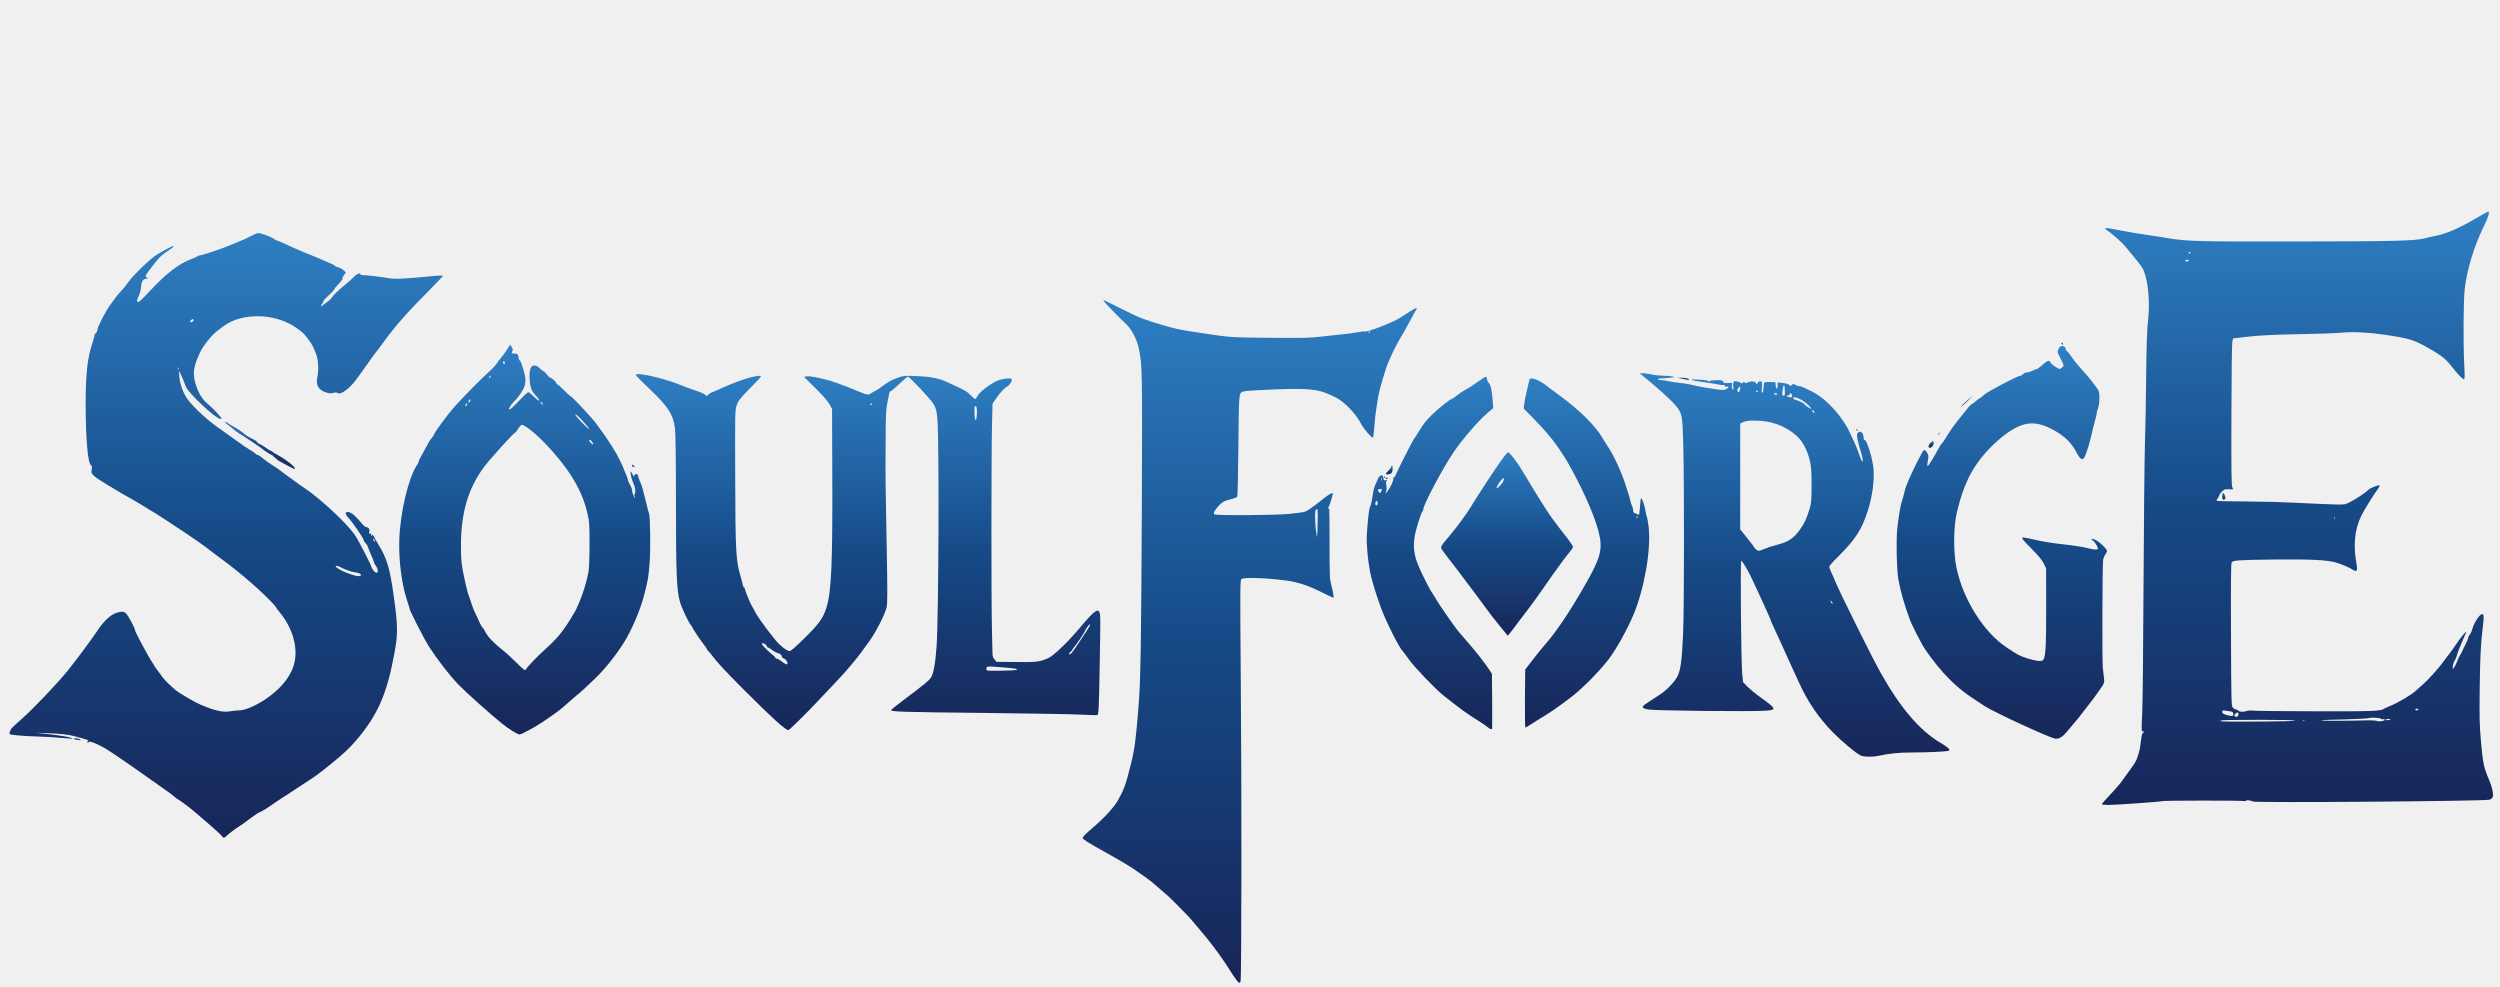
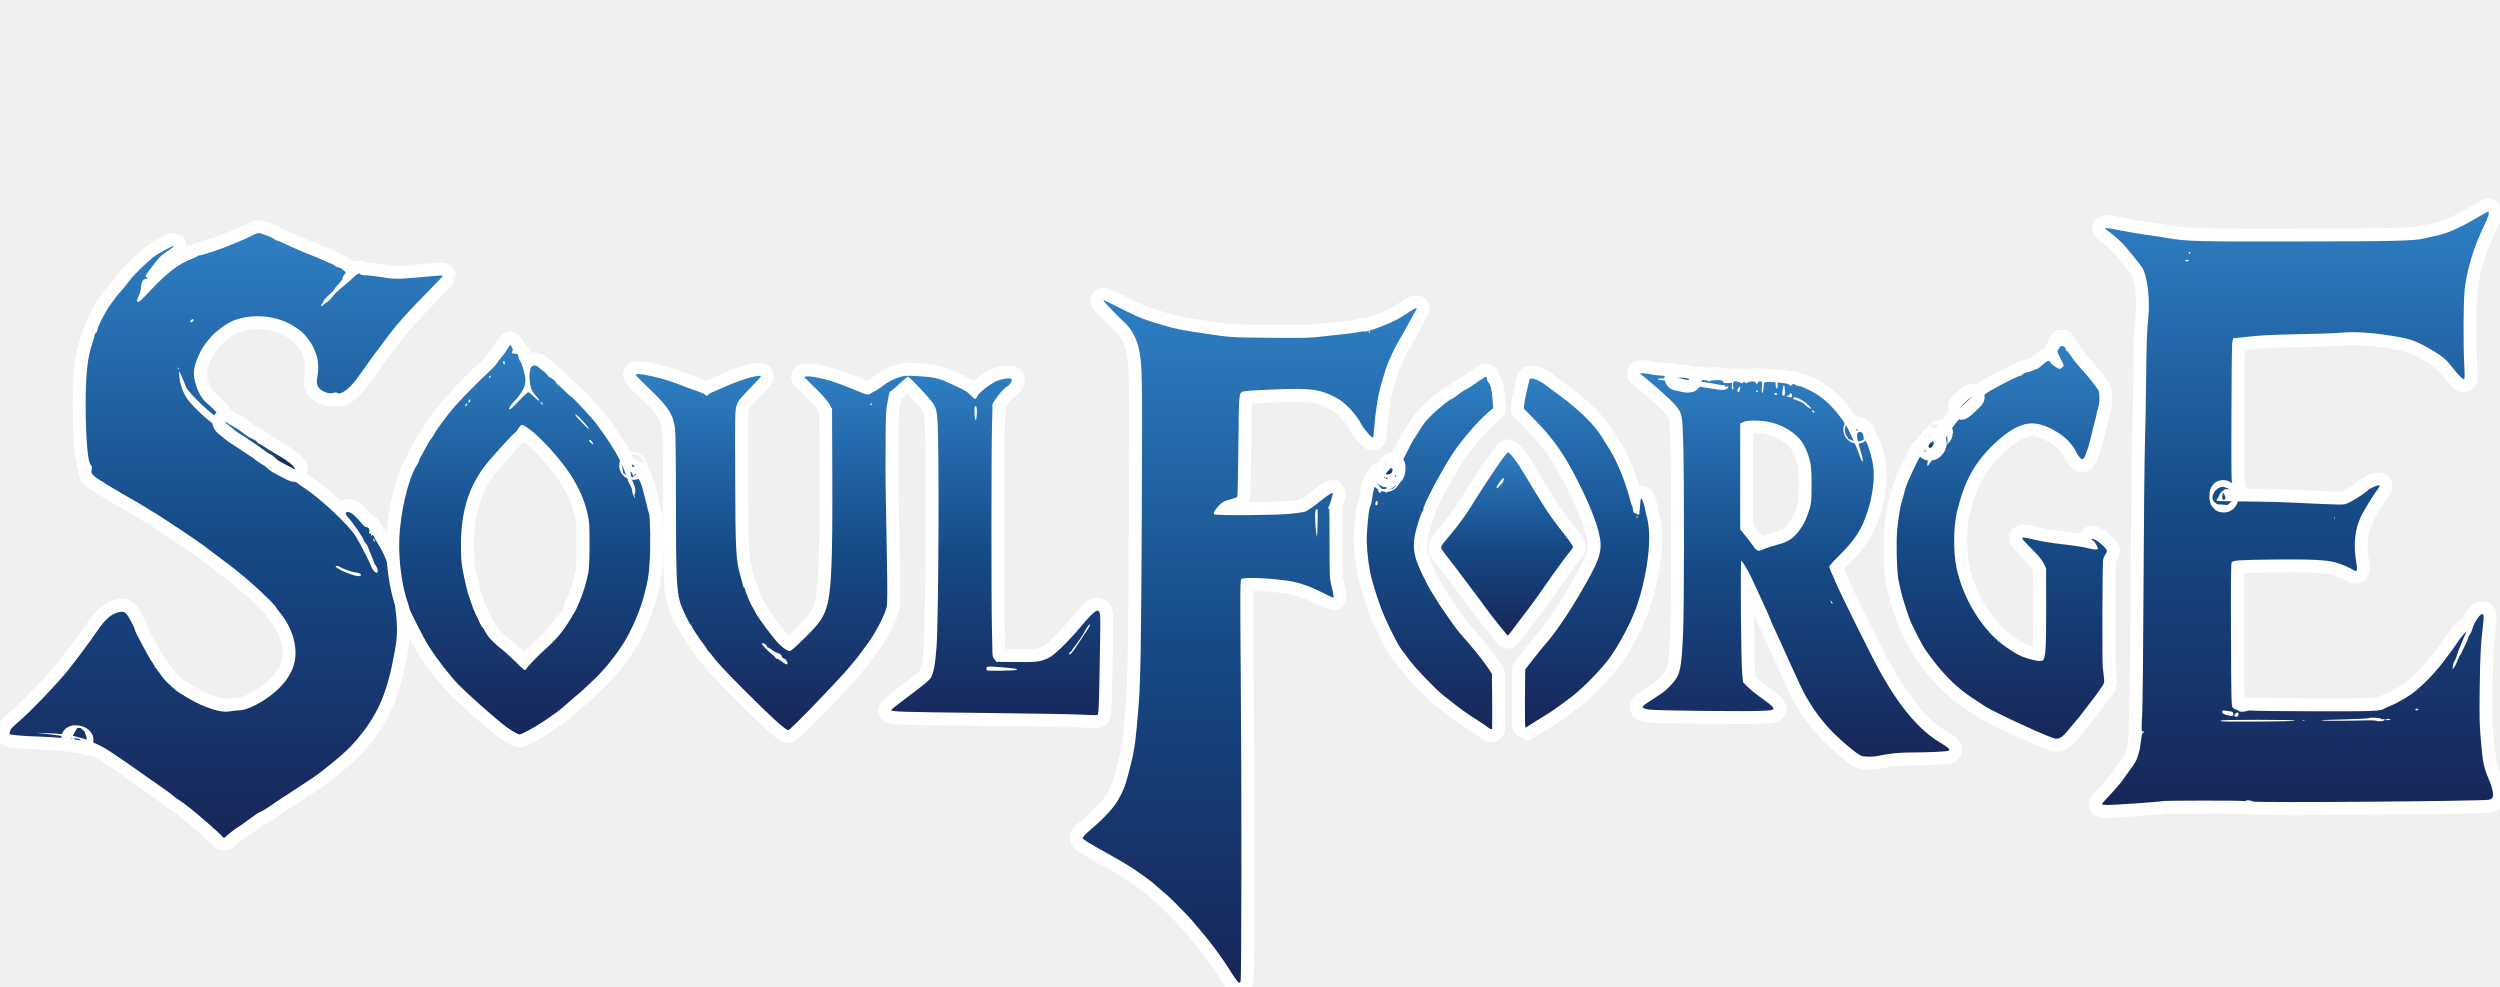
<svg xmlns="http://www.w3.org/2000/svg" version="1.0" width="2907pt" height="1147pt" viewBox="0 0 2907 1147" preserveAspectRatio="xMidYMid meet">
  <defs>
    <linearGradient id="soulforgeGrad" x1="0%" y1="0%" x2="0%" y2="100%">
      <stop offset="0%" style="stop-color:#172659;stop-opacity:1" />
      <stop offset="50%" style="stop-color:#164a87;stop-opacity:1" />
      <stop offset="100%" style="stop-color:#2e7fc3;stop-opacity:1" />
    </linearGradient>
  </defs>
-   <g transform="translate(0,1147) scale(0.1,-0.1)" fill="url(#soulforgeGrad)" stroke="none">
+   <g transform="translate(0,1147) scale(0.1,-0.1)" fill="url(#soulforgeGrad)" stroke="white" stroke-width="300" paint-order="stroke" stroke-linejoin="round">
    <path d="M28795 8934 c-203 -120 -360 -187 -490 -210 -22 -4 -74 -15 -115 -26 -111 -29 -352 -35 -1545 -36 -1066 -2 -1219 2 -1425 37 -63 11 -185 30 -270 42 -85 12 -221 35 -303 51 -173 35 -197 34 -141 -3 63 -43 165 -135 214 -193 117 -140 168 -204 191 -241 58 -93 91 -359 70 -571 -17 -165 -22 -310 -26 -749 -2 -220 -8 -551 -14 -735 -5 -184 -13 -924 -16 -1645 -3 -720 -10 -1392 -16 -1493 -10 -177 -8 -209 12 -197 5 4 9 2 9 -4 0 -5 -5 -11 -12 -13 -7 -3 -15 -31 -19 -64 -13 -104 -19 -138 -28 -164 -5 -14 -14 -43 -20 -65 -6 -22 -36 -73 -67 -114 -30 -41 -73 -100 -95 -132 -21 -32 -66 -86 -98 -121 -124 -133 -151 -163 -151 -170 0 -4 34 -8 76 -8 81 0 611 37 631 45 20 7 927 8 944 0 10 -3 20 -2 23 4 7 11 63 4 81 -9 23 -17 2695 4 2752 21 18 6 35 19 38 30 12 35 -6 118 -42 201 -60 137 -73 199 -94 443 -18 200 -19 281 -15 625 5 373 12 509 36 710 16 134 14 152 -12 148 -27 -4 -91 -102 -108 -167 -6 -24 -20 -55 -31 -69 -10 -14 -19 -31 -19 -39 0 -7 -11 -35 -24 -61 -13 -26 -32 -65 -42 -87 -9 -22 -23 -47 -29 -55 -7 -8 -20 -37 -31 -65 -10 -27 -26 -61 -36 -74 l-18 -24 0 26 c0 25 18 76 30 87 3 3 12 25 19 50 14 48 19 61 70 180 18 41 35 82 38 90 11 29 -74 -74 -129 -159 -20 -31 -53 -76 -73 -101 -20 -25 -46 -59 -58 -77 -44 -63 -173 -209 -232 -261 -33 -29 -80 -71 -105 -93 -51 -45 -208 -137 -290 -169 -30 -12 -59 -25 -65 -29 -38 -30 -120 -33 -775 -32 -366 1 -695 4 -732 7 -37 4 -75 3 -85 -1 -37 -15 -91 -15 -103 0 -7 8 -20 15 -30 15 -9 0 -25 9 -36 21 -18 20 -19 51 -22 844 -3 562 0 829 7 843 15 27 65 31 496 36 414 5 616 -5 717 -35 71 -21 156 -57 200 -86 44 -28 54 -9 39 74 -39 213 -21 397 55 553 37 75 142 245 209 336 5 7 6 16 3 20 -10 9 -114 -34 -130 -53 -19 -24 -156 -114 -219 -145 -56 -27 -57 -28 -215 -22 -88 2 -269 11 -404 18 -135 7 -395 14 -579 15 -183 1 -338 4 -343 7 -5 3 -3 13 5 22 8 10 18 28 22 41 9 29 52 71 74 72 9 1 33 0 54 -1 38 -2 38 -1 25 22 -11 19 -13 175 -11 833 1 446 5 830 10 855 l9 45 184 21 c138 15 283 22 570 28 212 3 437 11 500 17 136 13 312 5 500 -22 313 -46 356 -60 581 -193 101 -61 153 -105 214 -186 55 -73 120 -140 135 -140 11 0 11 35 4 178 -12 244 -10 723 5 862 24 229 109 508 226 745 50 100 68 165 47 165 -4 0 -66 -34 -137 -76z m-3325 -404 c0 -5 -4 -10 -10 -10 -5 0 -10 5 -10 10 0 6 5 10 10 10 6 0 10 -4 10 -10z m-20 -90 c0 -5 -9 -10 -20 -10 -11 0 -20 5 -20 10 0 6 9 10 20 10 11 0 20 -4 20 -10z m1697 -3002 c-3 -8 -6 -5 -6 6 -1 11 2 17 5 13 3 -3 4 -12 1 -19z m973 -2218 c0 -5 -9 -10 -21 -10 -11 0 -17 5 -14 10 3 6 13 10 21 10 8 0 14 -4 14 -10z m-2167 -26 c18 -6 23 -39 7 -49 -5 -3 -34 1 -65 10 -43 13 -55 21 -55 37 0 18 5 19 48 13 26 -3 55 -8 65 -11z m77 -27 c0 -23 -17 -38 -33 -31 -21 8 -21 18 -1 38 16 17 34 13 34 -7z m1658 -56 c2 -5 12 -7 22 -4 11 3 20 1 20 -5 0 -16 -67 -26 -93 -15 -12 5 -56 8 -97 7 -280 -7 -556 -7 -549 0 2 3 126 8 274 11 149 4 276 11 283 15 19 10 136 3 140 -9z m111 -5 c-12 -10 -59 -15 -59 -6 0 5 14 10 32 10 17 0 29 -2 27 -4z m-1114 -15 c-6 -6 -163 -10 -370 -11 -476 -2 -495 -2 -495 10 0 7 152 10 437 10 271 0 433 -4 428 -9z m112 3 c-3 -3 -12 -4 -19 -1 -8 3 -5 6 6 6 11 1 17 -2 13 -5z" />
    <path d="M2950 8741 c-90 -46 -120 -60 -185 -85 -38 -15 -90 -36 -114 -47 -62 -28 -306 -109 -330 -109 -11 0 -22 -4 -25 -9 -4 -5 -37 -21 -75 -35 -145 -56 -280 -159 -470 -361 -112 -119 -129 -135 -145 -135 -20 0 -17 18 14 86 11 23 20 65 21 94 3 57 26 90 63 90 20 1 20 1 2 15 -21 16 -22 13 41 97 98 129 119 152 187 198 68 45 97 70 81 70 -13 0 -154 -76 -206 -111 -79 -54 -259 -228 -310 -301 -24 -34 -61 -80 -83 -103 -21 -22 -50 -56 -64 -75 -14 -19 -43 -57 -63 -85 -56 -75 -148 -250 -155 -295 -4 -21 -13 -41 -20 -44 -8 -3 -14 -13 -14 -23 0 -9 -11 -48 -24 -87 -60 -179 -80 -362 -80 -726 1 -392 25 -670 60 -697 13 -9 15 -22 10 -53 -6 -39 -4 -44 31 -77 21 -19 99 -70 173 -114 74 -44 142 -83 150 -89 8 -5 71 -41 140 -80 69 -40 144 -85 168 -101 24 -16 45 -29 48 -29 3 0 76 -46 162 -103 323 -212 405 -269 524 -362 43 -33 108 -82 145 -109 179 -130 411 -332 550 -476 29 -30 53 -58 53 -62 0 -3 16 -26 36 -50 165 -197 229 -439 167 -633 -46 -143 -167 -283 -345 -398 -109 -70 -224 -117 -287 -117 -26 0 -73 -5 -105 -11 -82 -15 -180 7 -346 78 -63 26 -234 126 -280 162 -57 46 -140 127 -160 156 -8 13 -34 48 -57 78 -24 31 -43 59 -43 62 0 4 -11 21 -23 38 -31 42 -197 351 -197 367 0 27 -82 180 -108 200 -21 17 -35 20 -66 15 -91 -14 -174 -84 -268 -225 -65 -98 -237 -329 -342 -460 -122 -151 -415 -458 -546 -571 -47 -41 -93 -83 -102 -94 -19 -22 -34 -63 -25 -71 10 -10 152 -23 322 -28 94 -3 215 -10 270 -16 55 -5 111 -9 125 -9 23 1 23 1 -5 10 -44 14 -133 28 -280 44 l-130 14 145 -5 c141 -5 228 -15 300 -33 160 -42 179 -49 161 -60 -9 -6 -10 -11 -2 -15 6 -4 11 -2 11 4 0 29 162 -45 275 -125 28 -19 77 -53 110 -74 33 -22 98 -67 145 -100 47 -34 116 -83 154 -109 38 -26 81 -56 96 -67 15 -11 48 -34 73 -52 93 -64 112 -79 137 -101 14 -13 41 -33 60 -44 45 -28 141 -101 201 -153 25 -22 102 -89 172 -148 69 -60 128 -115 131 -123 7 -19 30 -18 46 2 17 19 120 98 151 115 13 6 67 45 119 85 52 39 105 75 118 79 24 7 91 49 177 110 28 19 74 50 102 68 29 17 69 44 90 58 21 14 76 51 123 81 165 106 189 124 336 243 141 113 223 190 299 280 250 294 357 541 444 1025 39 211 37 312 -10 645 -46 330 -81 448 -183 610 -17 28 -37 62 -44 78 -12 29 -27 35 -36 15 -4 -7 -4 -3 -2 10 4 18 1 22 -11 18 -12 -5 -14 -1 -9 20 8 29 -8 54 -34 54 -9 0 -30 16 -46 35 -83 99 -127 137 -163 141 -43 5 -41 -24 5 -73 46 -48 174 -236 174 -256 0 -7 9 -22 20 -32 11 -10 22 -27 26 -39 3 -11 12 -34 19 -51 42 -95 55 -129 55 -138 0 -6 7 -18 15 -27 9 -10 20 -32 25 -49 13 -46 -15 -55 -47 -15 -12 16 -23 33 -23 38 0 19 -143 299 -189 368 -87 133 -403 429 -591 553 -25 16 -79 54 -120 85 -41 30 -86 63 -100 73 -14 9 -45 33 -70 52 -25 19 -65 47 -90 61 -25 15 -69 47 -99 71 -29 24 -59 43 -66 43 -7 0 -18 7 -25 15 -7 8 -37 29 -67 46 -30 17 -101 66 -158 108 -57 42 -158 114 -224 160 -130 92 -300 254 -352 336 -47 73 -79 170 -84 250 -4 58 -3 66 7 45 36 -79 57 -129 68 -163 23 -72 348 -377 402 -377 19 0 19 1 1 23 -43 53 -93 104 -151 154 -60 50 -100 115 -131 208 -39 119 -35 197 14 317 43 104 72 151 155 247 59 69 191 165 267 194 227 88 516 57 715 -76 49 -32 98 -72 110 -88 13 -16 34 -44 48 -62 35 -45 57 -86 85 -162 28 -73 33 -180 14 -276 -17 -89 14 -143 102 -172 36 -12 55 -14 84 -6 26 8 40 7 50 -1 32 -27 136 48 213 151 49 66 133 183 172 240 19 28 47 65 61 83 15 17 39 49 55 72 43 61 137 184 170 223 118 139 185 211 357 386 108 110 197 203 197 207 0 4 -26 5 -57 3 -32 -3 -137 -12 -233 -21 -218 -19 -278 -20 -360 -6 -91 16 -228 32 -272 32 -21 0 -38 5 -38 10 0 22 -38 8 -71 -26 -18 -20 -63 -60 -99 -89 -88 -72 -143 -125 -164 -158 -9 -15 -36 -39 -59 -54 -23 -15 -45 -32 -49 -38 -4 -5 -10 -6 -14 -3 -3 4 1 14 10 23 9 9 16 22 16 28 0 7 8 20 18 29 9 9 22 23 29 30 6 7 28 28 48 46 20 19 34 36 32 38 -2 3 20 30 49 61 30 30 51 60 48 65 -4 6 4 23 16 40 l22 30 -24 23 c-21 20 -58 38 -80 40 -4 0 -15 7 -25 15 -10 9 -34 22 -53 29 -19 7 -55 23 -80 34 -49 23 -56 26 -210 87 -58 24 -151 65 -208 91 -56 27 -107 49 -113 49 -6 0 -23 9 -38 19 -34 25 -156 71 -185 71 -11 -1 -37 -9 -56 -19z m-700 -995 c0 -14 -29 -31 -38 -21 -6 6 18 35 29 35 5 0 9 -6 9 -14z m-172 -571 c-3 -3 -9 2 -12 12 -6 14 -5 15 5 6 7 -7 10 -15 7 -18z m2282 -1998 c0 -5 -4 -5 -10 -2 -5 3 -10 14 -10 23 0 15 2 15 10 2 5 -8 10 -19 10 -23z m-412 -297 c56 -31 140 -61 187 -66 53 -7 81 -29 50 -41 -22 -8 -68 3 -160 39 -81 31 -148 78 -112 78 9 0 25 -4 35 -10z" />
    <path d="M12837 7966 c11 -19 177 -190 249 -256 73 -67 135 -186 158 -300 39 -200 39 -235 33 -1889 -7 -1513 -14 -1963 -37 -2251 -31 -396 -46 -512 -91 -690 -59 -236 -79 -291 -150 -417 -45 -81 -167 -212 -298 -323 -81 -69 -111 -100 -111 -115 0 -15 60 -52 295 -183 160 -89 300 -174 331 -200 6 -5 28 -21 50 -35 21 -13 57 -39 79 -56 22 -17 45 -34 50 -38 12 -9 144 -124 194 -168 18 -16 70 -68 115 -114 44 -46 91 -93 104 -106 13 -12 42 -45 65 -73 23 -28 74 -88 113 -134 80 -95 172 -215 249 -329 39 -58 46 -69 70 -107 43 -70 91 -136 101 -139 7 -2 15 4 19 14 12 28 14 2177 3 3483 -9 1123 -8 1185 8 1197 31 22 279 14 519 -17 130 -17 255 -58 400 -130 78 -39 144 -70 148 -70 10 0 2 50 -24 153 -18 71 -19 114 -19 484 1 223 -2 408 -5 411 -3 3 -5 -1 -5 -8 0 -7 -3 -10 -6 -7 -4 4 -2 12 3 19 15 19 57 158 50 164 -8 8 -69 -30 -136 -86 -74 -61 -156 -119 -187 -130 -13 -5 -92 -17 -176 -25 -166 -17 -852 -21 -877 -6 -16 10 -3 38 42 91 43 50 72 67 149 85 37 10 71 22 75 29 4 6 10 275 13 599 7 653 2 610 76 628 21 5 179 15 350 21 428 16 518 3 714 -98 98 -51 226 -186 286 -301 32 -61 128 -172 139 -161 4 4 11 62 16 130 5 68 13 146 18 173 5 28 12 75 16 105 10 89 42 213 106 410 23 67 102 237 141 302 37 59 102 177 147 261 22 43 48 88 56 100 25 36 1 31 -72 -16 -37 -24 -88 -57 -113 -72 -89 -57 -389 -173 -412 -159 -4 3 -43 -2 -86 -10 -42 -8 -111 -18 -152 -21 -41 -4 -149 -15 -240 -26 -148 -19 -209 -20 -620 -17 -469 5 -453 3 -790 54 -265 40 -304 48 -450 91 -228 67 -272 84 -445 170 -282 141 -261 132 -248 109z m3093 -356 c0 -5 -5 -10 -11 -10 -5 0 -7 5 -4 10 3 6 8 10 11 10 2 0 4 -4 4 -10z m-609 -2072 c4 -37 -2 -302 -6 -306 -3 -3 -5 3 -6 14 0 10 -2 28 -5 39 -9 43 -16 214 -10 239 7 27 25 36 27 14z" />
    <path d="M23970 7481 c0 -5 5 -13 10 -16 6 -3 10 -2 10 4 0 5 -4 13 -10 16 -5 3 -10 2 -10 -4z" />
    <path d="M5903 7416 c-15 -26 -46 -69 -68 -95 -23 -26 -51 -63 -63 -83 -12 -19 -59 -68 -104 -108 -77 -68 -266 -260 -384 -390 -65 -72 -234 -300 -234 -316 0 -4 -12 -23 -27 -43 -16 -20 -33 -45 -39 -56 -6 -11 -28 -51 -49 -90 -59 -108 -65 -119 -65 -130 0 -6 -10 -26 -23 -45 -99 -151 -193 -549 -204 -865 -9 -243 31 -542 97 -727 11 -32 20 -63 20 -69 0 -24 173 -362 228 -447 101 -157 239 -334 343 -443 85 -88 370 -343 509 -455 78 -63 177 -124 202 -124 22 0 177 84 265 143 167 113 203 140 270 200 38 34 93 82 123 107 48 38 107 92 209 190 120 114 250 276 347 430 88 141 188 374 233 545 46 178 53 217 65 386 12 163 7 543 -7 566 -3 4 -22 78 -42 163 -20 85 -44 171 -54 190 -10 20 -22 50 -26 68 -3 17 -10 34 -15 37 -12 8 -41 -6 -34 -16 3 -5 1 -9 -3 -9 -5 0 -16 17 -25 38 -28 62 -17 -36 11 -103 24 -55 31 -83 28 -112 -1 -18 -6 -33 -10 -33 -4 0 -3 -9 3 -20 6 -11 8 -20 6 -20 -11 0 -36 60 -36 87 0 15 -12 46 -25 68 -14 22 -25 48 -25 57 0 10 -11 42 -25 72 -14 30 -25 58 -25 61 0 4 -21 50 -47 103 -44 89 -138 238 -213 337 -16 22 -38 52 -47 66 -43 62 -290 329 -305 329 -5 0 -40 32 -77 70 -38 39 -74 70 -80 70 -6 0 -11 7 -11 14 0 15 -59 66 -76 66 -5 0 -20 16 -34 35 -14 19 -33 37 -42 40 -10 4 -30 19 -45 36 -31 32 -73 38 -93 14 -21 -25 -28 -92 -19 -175 9 -81 24 -113 82 -175 53 -57 27 -59 -30 -2 -31 31 -62 57 -69 57 -7 0 -44 -32 -81 -72 -109 -115 -143 -144 -143 -123 0 16 33 64 64 94 45 42 105 132 117 174 5 17 9 50 9 72 0 51 -46 207 -64 221 -8 5 -16 26 -18 45 -3 31 -6 34 -40 37 -41 3 -43 5 -29 31 7 12 4 26 -9 46 l-19 28 -28 -47z m-33 -167 c0 -11 -4 -17 -10 -14 -5 3 -10 13 -10 21 0 8 5 14 10 14 6 0 10 -9 10 -21z m-160 -153 c0 -2 -7 -9 -15 -16 -13 -11 -14 -10 -9 4 5 14 24 23 24 12z m-243 -291 c-4 -8 -11 -15 -17 -15 -7 0 -7 6 0 21 13 23 26 19 17 -6z m843 -33 c0 -8 -1 -13 -3 -11 -1 2 -9 12 -16 22 -12 15 -12 17 3 11 9 -3 16 -13 16 -22z m-882 -12 c-14 -22 -24 -19 -15 5 4 8 11 15 17 15 6 0 6 -7 -2 -20z m1333 -169 c74 -80 105 -122 80 -106 -17 10 -145 144 -149 156 -9 24 20 3 69 -50z m-592 -121 c131 -99 344 -336 457 -507 105 -159 170 -308 206 -468 21 -89 23 -127 23 -355 0 -164 -5 -280 -13 -325 -19 -105 -70 -270 -108 -353 -19 -40 -34 -75 -34 -78 0 -2 -30 -53 -66 -112 -97 -156 -162 -233 -299 -356 -84 -75 -203 -199 -221 -231 -9 -16 -21 -8 -111 82 -55 55 -129 122 -163 148 -93 72 -166 149 -195 204 -13 27 -30 53 -36 57 -6 3 -22 32 -36 63 -13 31 -34 76 -47 101 -13 25 -33 77 -45 115 -12 39 -26 79 -31 90 -12 27 -45 166 -70 298 -15 83 -20 149 -20 284 0 382 84 666 272 918 66 88 344 395 358 395 5 0 21 20 36 45 17 29 33 45 46 45 10 0 54 -27 97 -60z m719 -141 c8 -12 11 -23 9 -26 -7 -6 -47 34 -47 47 0 15 24 2 38 -21z" />
    <path d="M23952 7436 c-34 -53 -34 -55 -1 -116 5 -8 18 -35 29 -59 20 -44 20 -44 1 -63 -11 -10 -25 -18 -30 -18 -19 0 -101 55 -106 72 -12 34 -36 29 -92 -22 -30 -27 -60 -50 -67 -50 -6 0 -29 -9 -51 -20 -22 -11 -51 -20 -66 -20 -14 0 -34 -9 -44 -20 -10 -11 -25 -20 -34 -20 -32 0 -376 -181 -419 -220 -24 -22 -46 -40 -51 -40 -4 0 -25 -16 -47 -35 -21 -19 -43 -35 -47 -35 -9 0 -34 -29 -127 -146 -100 -127 -107 -137 -174 -245 -22 -35 -44 -67 -49 -70 -10 -7 -9 -6 -80 -133 -27 -47 -57 -96 -67 -108 -18 -22 -19 -22 -19 -3 0 11 4 37 8 59 10 40 4 66 -24 101 -19 24 -31 14 -70 -65 -15 -30 -34 -66 -42 -80 -7 -14 -23 -45 -34 -70 -11 -25 -26 -58 -34 -75 -41 -89 -58 -134 -72 -194 -8 -36 -21 -82 -28 -101 -16 -42 -42 -201 -54 -325 -14 -137 -6 -475 13 -580 24 -135 65 -282 131 -463 24 -67 142 -298 182 -355 92 -134 185 -248 273 -336 116 -118 190 -174 415 -320 119 -77 780 -381 829 -381 49 0 83 23 151 107 39 46 79 95 90 107 11 12 47 57 80 101 33 44 66 86 73 95 23 26 123 163 149 204 20 32 24 47 19 85 -3 25 -10 84 -15 131 -8 79 -5 1173 4 1248 2 18 13 45 24 61 12 16 21 36 21 44 0 23 -82 102 -130 127 -45 23 -68 19 -33 -5 24 -16 65 -90 56 -99 -11 -11 -58 -6 -128 13 -39 10 -160 29 -270 41 -115 12 -251 34 -320 51 -66 16 -131 29 -143 29 -20 0 -21 -3 -12 -20 6 -11 57 -66 114 -122 71 -72 111 -120 130 -160 l28 -57 1 -458 c0 -480 -7 -586 -40 -611 -22 -16 -82 -8 -187 25 -80 26 -107 40 -234 125 -264 175 -502 553 -581 920 -39 183 -37 482 5 657 85 353 198 562 421 779 134 129 257 210 365 238 109 28 221 3 369 -85 107 -63 177 -135 231 -236 50 -93 76 -107 100 -53 27 60 55 151 78 253 12 55 31 129 41 164 11 35 19 71 19 82 0 10 7 40 17 66 10 30 16 76 15 121 -1 65 -5 78 -29 109 -15 19 -43 56 -61 81 -18 26 -70 87 -115 135 -44 48 -98 115 -119 148 -21 33 -45 62 -53 65 -8 4 -15 14 -15 24 0 30 -52 50 -68 26z" />
    <path d="M19071 7126 c2 -2 34 -28 70 -58 120 -96 295 -255 337 -306 83 -99 85 -107 95 -462 12 -454 11 -1900 -2 -2200 -14 -325 -30 -436 -74 -509 -38 -64 -119 -147 -185 -190 -26 -17 -67 -44 -92 -61 -25 -17 -61 -41 -80 -53 -58 -37 -51 -53 27 -67 75 -14 1193 -26 1361 -14 138 9 133 20 -81 173 -42 30 -99 78 -128 107 l-51 52 -10 104 c-13 149 -23 1308 -10 1308 9 0 84 -124 114 -190 9 -19 64 -138 122 -263 58 -125 106 -233 106 -238 0 -6 6 -23 14 -37 8 -15 54 -115 102 -222 48 -107 108 -240 134 -296 26 -56 61 -130 76 -165 101 -225 232 -417 398 -586 108 -109 268 -242 322 -268 36 -17 135 -19 204 -4 127 27 239 39 375 39 198 0 431 11 446 21 20 12 -11 41 -95 90 -246 145 -474 414 -705 829 -102 183 -478 941 -522 1053 -11 28 -31 74 -45 102 -13 29 -24 58 -24 66 0 8 50 64 111 124 194 193 270 311 339 530 51 162 75 338 66 475 -8 120 -82 360 -107 345 -5 -4 -9 9 -9 27 -1 57 -41 88 -70 53 -16 -20 -3 -91 46 -245 16 -51 19 -99 5 -85 -5 6 -21 46 -36 90 -14 44 -46 121 -70 170 -24 50 -47 97 -50 105 -3 8 -16 31 -28 51 -115 189 -275 344 -426 411 -25 12 -58 27 -73 34 -14 8 -36 14 -47 14 -12 0 -32 7 -45 15 -22 14 -25 14 -40 -1 -15 -15 -18 -15 -29 -1 -7 10 -36 19 -74 23 l-63 7 0 -37 c0 -48 -18 -47 -22 2 l-3 37 -59 3 c-32 2 -64 -2 -69 -7 -6 -6 -11 -34 -11 -62 -1 -30 -6 -54 -12 -56 -8 -3 -10 15 -7 61 5 56 3 67 -12 72 -12 5 -23 0 -36 -17 -14 -18 -19 -20 -19 -8 0 24 -56 32 -93 14 -23 -12 -32 -12 -38 -3 -6 9 -11 8 -24 -2 -11 -9 -19 -10 -23 -3 -4 5 -24 13 -44 17 -34 6 -38 5 -44 -19 -3 -14 -3 -37 0 -51 5 -19 3 -25 -6 -22 -8 3 -12 18 -10 41 l3 35 -50 -2 c-41 -2 -50 0 -54 16 -4 15 -16 18 -75 18 -39 0 -74 -5 -77 -10 -5 -8 -11 -7 -20 0 -8 6 -58 14 -112 16 -133 7 -102 -9 62 -30 72 -10 149 -22 172 -28 23 -6 46 -7 51 -4 6 3 13 -1 16 -10 4 -10 13 -13 27 -9 30 10 20 -16 -12 -32 -18 -9 -42 -9 -89 -3 -36 6 -99 15 -140 21 -41 6 -106 19 -145 29 -38 10 -104 22 -145 25 -41 4 -103 13 -138 21 -35 8 -79 14 -98 14 -19 0 -34 5 -34 10 0 6 3 9 8 8 4 -1 50 2 102 7 82 7 90 9 60 17 -19 4 -69 9 -110 9 -41 1 -102 7 -135 15 -56 13 -144 19 -134 10z m1684 -201 c1 -47 -1 -55 -17 -55 -15 0 -17 6 -12 48 11 93 26 97 29 7z m-522 18 c-6 -35 -20 -43 -30 -18 -3 9 3 25 12 35 22 25 24 23 18 -17z m207 -23 c0 -5 -4 -10 -10 -10 -5 0 -10 5 -10 10 0 6 5 10 10 10 6 0 10 -4 10 -10z m225 -30 c3 -5 -3 -10 -14 -10 -12 0 -21 5 -21 10 0 6 6 10 14 10 8 0 18 -4 21 -10z m173 -18 c3 -17 -2 -22 -20 -22 -13 0 -30 5 -38 10 -12 8 -11 10 8 10 13 0 22 6 22 16 0 23 24 11 28 -14z m132 -66 c47 -32 90 -75 90 -89 0 -3 -18 6 -40 20 -22 15 -40 30 -40 35 0 8 -74 44 -104 49 -11 2 -21 10 -24 18 -8 25 62 5 118 -33z m128 -125 c3 -8 -1 -12 -9 -9 -7 2 -15 10 -17 17 -3 8 1 12 9 9 7 -2 15 -10 17 -17z m-567 -111 c149 -21 297 -97 390 -198 52 -56 104 -166 126 -267 14 -62 18 -125 18 -280 -1 -181 -3 -207 -24 -275 -36 -117 -61 -169 -117 -246 -71 -96 -134 -137 -254 -167 -52 -13 -123 -36 -158 -51 -61 -26 -63 -26 -87 -9 -13 10 -25 21 -25 25 0 4 -37 53 -82 110 l-83 103 0 615 0 615 35 17 c40 20 153 24 261 8z m777 -2120 c-2 -7 -10 1 -17 16 -12 27 -11 28 4 12 10 -9 16 -21 13 -28z" />
    <path d="M7399 7102 c5 -10 73 -78 150 -151 220 -208 281 -302 300 -466 7 -56 11 -376 11 -851 0 -835 8 -1029 46 -1160 22 -78 100 -242 130 -275 8 -8 14 -19 14 -23 0 -10 95 -152 136 -203 19 -23 34 -46 34 -51 0 -5 8 -16 17 -23 9 -8 29 -32 45 -54 52 -71 149 -176 358 -386 340 -340 493 -479 528 -479 9 0 219 206 326 321 33 35 110 116 170 179 192 200 309 340 448 539 81 114 181 314 198 392 10 43 10 192 1 665 -6 335 -12 674 -13 754 -2 80 -2 308 0 508 1 286 5 378 18 435 8 40 18 89 21 110 3 20 11 37 18 37 6 0 52 38 101 85 49 46 94 84 100 85 21 0 269 -265 302 -323 27 -49 33 -71 42 -169 22 -246 15 -2283 -9 -2638 -14 -203 -36 -325 -67 -370 -25 -37 -68 -72 -308 -253 -82 -61 -151 -117 -153 -123 -7 -20 115 -24 1082 -34 523 -6 1031 -14 1129 -20 99 -5 183 -7 187 -4 14 8 18 103 26 559 10 564 10 593 0 628 -16 59 -66 23 -216 -156 -154 -184 -317 -341 -385 -371 -96 -42 -138 -47 -374 -44 l-224 2 -24 29 c-20 23 -24 40 -24 90 -1 34 -3 159 -6 277 -8 307 -7 2047 1 2350 l6 255 37 55 c48 71 100 128 134 146 29 15 62 70 51 86 -11 19 -127 2 -182 -26 -83 -41 -197 -132 -215 -171 -9 -19 -21 -35 -27 -35 -5 0 -28 20 -52 44 -41 43 -73 62 -202 120 -33 15 -73 34 -90 41 -77 36 -182 56 -331 62 -142 6 -156 5 -220 -18 -75 -25 -119 -50 -192 -106 -26 -20 -58 -41 -72 -47 -14 -6 -37 -19 -53 -30 -34 -23 -40 -21 -202 46 -135 56 -275 106 -335 118 -19 4 -68 15 -107 24 -40 8 -86 13 -103 9 l-31 -6 133 -131 c86 -84 144 -151 163 -186 l30 -55 3 -760 c4 -1031 -10 -1364 -68 -1550 -38 -123 -91 -196 -263 -363 -113 -111 -150 -142 -167 -142 -22 0 -69 31 -121 81 -61 60 -237 294 -274 366 -16 32 -37 69 -46 83 -18 29 -79 181 -79 198 0 7 -4 12 -9 12 -5 0 -11 15 -15 33 -3 17 -15 61 -25 97 -54 182 -60 290 -62 1165 -3 724 -2 763 16 820 18 54 32 73 159 203 133 135 138 142 109 142 -77 0 -267 -63 -463 -153 -41 -19 -85 -37 -96 -41 -12 -4 -29 -15 -39 -26 -17 -19 -18 -19 -34 -1 -9 11 -61 33 -116 51 -55 18 -140 49 -190 70 -137 56 -387 120 -474 120 -27 0 -30 -2 -22 -18z m2741 -332 c0 -5 -4 -10 -10 -10 -5 0 -10 5 -10 10 0 6 5 10 10 10 6 0 10 -4 10 -10z m1220 -88 c0 -31 -3 -68 -7 -81 -6 -23 -7 -23 -14 -5 -9 23 -11 138 -3 147 15 15 24 -8 24 -61z m1309 -2494 c-7 -13 -24 -41 -39 -63 -15 -22 -57 -86 -94 -142 -70 -106 -92 -131 -104 -119 -4 4 3 16 16 26 12 10 22 22 22 26 0 4 8 17 19 28 24 27 110 153 119 174 4 10 18 34 31 55 25 40 50 52 30 15z m-3765 -214 c9 -8 16 -20 16 -25 0 -5 6 -9 13 -9 6 0 27 -13 45 -28 18 -15 50 -32 70 -37 26 -8 38 -17 42 -35 3 -15 15 -26 30 -30 22 -5 46 -51 33 -64 -6 -6 -38 11 -76 42 -16 12 -35 22 -43 22 -8 0 -17 7 -20 15 -3 8 -24 28 -45 43 -21 16 -57 50 -80 75 -35 40 -38 47 -21 47 12 0 28 -7 36 -16z m2752 -264 c150 -12 184 -18 165 -29 -7 -5 -89 -9 -182 -10 -159 -2 -169 -1 -169 17 0 37 -2 37 186 22z" />
    <path d="M17190 7035 c-77 -55 -100 -70 -160 -102 -19 -10 -59 -37 -88 -61 -30 -23 -58 -42 -62 -42 -18 0 -147 -103 -224 -178 -78 -76 -100 -104 -166 -212 -19 -31 -40 -64 -47 -72 -17 -19 -196 -375 -211 -415 -6 -18 -16 -33 -21 -33 -6 0 -10 -3 -9 -7 5 -27 -30 -107 -69 -156 -25 -31 -28 -30 -14 6 6 14 6 40 1 63 -6 26 -5 43 3 53 10 11 8 13 -10 7 -19 -6 -23 -2 -28 27 -6 28 -10 34 -27 29 -11 -2 -27 -21 -35 -41 -9 -20 -24 -55 -35 -78 -10 -22 -23 -81 -29 -129 -6 -48 -17 -97 -25 -109 -14 -21 -27 -128 -40 -320 -8 -105 9 -296 37 -445 18 -90 64 -245 124 -410 56 -156 216 -476 255 -510 3 -3 35 -45 70 -94 72 -100 306 -344 402 -421 201 -160 281 -218 407 -295 31 -19 75 -50 98 -67 43 -35 62 -41 64 -20 1 6 1 152 0 322 l-3 310 -36 55 c-39 61 -161 217 -232 297 -103 117 -132 152 -173 209 -59 80 -197 283 -197 288 0 2 -20 35 -45 73 -69 103 -183 342 -205 429 -24 93 -25 173 -5 274 19 89 73 257 86 265 5 4 9 13 9 22 0 52 222 471 351 663 101 149 280 357 388 451 l74 64 -7 95 c-7 109 -23 179 -49 204 -9 10 -17 28 -17 42 0 13 -6 24 -12 23 -7 0 -47 -25 -88 -54z m-1123 -1152 c-3 -10 -5 -4 -5 12 0 17 2 24 5 18 2 -7 2 -21 0 -30z m-7 -128 c-12 -23 -14 -23 -26 -7 -19 24 -17 30 9 34 30 5 32 2 17 -27z m-40 -135 c0 -22 -16 -35 -25 -20 -9 14 4 52 16 45 5 -4 9 -15 9 -25z" />
    <path d="M19540 7070 c83 -18 100 -20 100 -11 0 11 -51 21 -99 20 l-36 -1 35 -8z" />
    <path d="M17785 7058 c-2 -7 -9 -35 -15 -63 -6 -27 -18 -77 -25 -110 -8 -33 -17 -84 -21 -113 l-6 -53 120 -122 c228 -232 349 -404 515 -734 118 -233 201 -438 237 -582 48 -191 24 -289 -138 -576 -189 -335 -359 -589 -498 -744 -23 -25 -81 -98 -130 -161 l-89 -115 -3 -337 c-1 -186 1 -338 5 -338 4 0 24 11 45 25 55 36 103 66 193 121 44 27 113 73 154 104 40 30 83 62 95 70 131 89 361 317 482 475 92 122 218 349 290 522 127 307 205 761 174 1020 -7 54 -16 105 -20 113 -5 9 -11 36 -15 60 -10 72 -43 166 -54 155 -3 -3 -6 -29 -8 -58 -3 -45 -6 -73 -12 -125 -1 -8 -6 -9 -18 -3 -10 5 -26 12 -35 15 -12 3 -18 15 -18 33 0 15 -7 41 -15 57 -8 15 -15 36 -15 45 0 9 -24 91 -54 182 -54 166 -137 346 -205 449 -21 30 -50 78 -66 105 -81 142 -270 329 -505 500 -63 45 -128 94 -145 108 -81 66 -189 107 -200 75z m1260 -1598 c-3 -5 -12 -10 -18 -10 -7 0 -6 4 3 10 19 12 23 12 15 0z" />
    <path d="M22860 6800 c-36 -32 -62 -59 -58 -60 3 0 35 27 70 60 34 33 61 60 58 60 -3 0 -35 -27 -70 -60z" />
    <path d="M2620 6562 c0 -6 12 -19 26 -29 14 -10 44 -33 65 -52 22 -19 53 -41 69 -50 30 -16 261 -171 270 -181 11 -11 101 -70 108 -70 5 0 21 -14 38 -31 16 -17 45 -39 64 -48 19 -10 65 -35 103 -55 37 -21 67 -33 67 -28 0 25 -94 102 -185 152 -33 18 -67 39 -76 46 -8 8 -19 14 -24 14 -4 0 -30 16 -57 36 -27 19 -60 39 -74 44 -13 5 -24 14 -24 20 0 6 -21 21 -47 33 -50 23 -83 44 -136 88 -18 14 -59 41 -92 59 -33 18 -68 40 -77 48 -11 9 -18 11 -18 4z" />
    <path d="M21585 6470 c3 -5 8 -10 11 -10 2 0 4 5 4 10 0 6 -5 10 -11 10 -5 0 -7 -4 -4 -10z" />
    <path d="M22539 6423 c-13 -16 -12 -17 4 -4 9 7 17 15 17 17 0 8 -8 3 -21 -13z" />
    <path d="M22464 6343 c4 -7 3 -13 -3 -13 -17 0 -45 -50 -34 -61 15 -15 43 1 54 29 8 20 6 29 -7 41 -9 9 -14 10 -10 4z" />
    <path d="M17479 6147 c-70 -93 -290 -428 -384 -583 -52 -85 -150 -217 -240 -324 -107 -127 -109 -129 -85 -165 11 -17 44 -60 72 -97 29 -36 103 -132 163 -213 61 -81 130 -174 155 -206 25 -32 74 -99 110 -149 36 -51 109 -146 164 -212 l98 -120 32 38 c17 21 38 48 46 60 8 13 59 79 112 148 53 68 119 158 147 198 28 40 73 105 101 143 27 39 67 95 87 125 49 71 164 225 202 270 17 19 31 42 31 52 0 9 -28 52 -62 96 -106 135 -151 194 -192 252 -58 82 -199 307 -297 475 -91 155 -181 275 -206 275 -4 0 -29 -29 -54 -63z m7 -253 c-3 -9 -6 -19 -6 -22 0 -4 -16 -25 -35 -46 -58 -66 -56 -26 3 52 25 33 49 43 38 16z" />
    <path d="M7350 6055 c0 -8 7 -15 16 -15 14 0 14 3 4 15 -7 8 -14 15 -16 15 -2 0 -4 -7 -4 -15z" />
    <path d="M16180 6049 c0 -9 -16 -32 -36 -52 -28 -28 -33 -38 -22 -42 8 -3 26 -1 40 4 20 7 27 18 31 48 2 21 0 42 -4 48 -6 5 -9 3 -9 -6z" />
    <path d="M16090 5919 c0 -5 5 -7 10 -4 6 3 10 8 10 11 0 2 -4 4 -10 4 -5 0 -10 -5 -10 -11z" />
    <path d="M16115 5910 c-3 -5 -2 -10 4 -10 5 0 13 5 16 10 3 6 2 10 -4 10 -5 0 -13 -4 -16 -10z" />
    <path d="M25840 5700 c0 -28 4 -40 14 -40 23 0 29 19 16 51 -17 41 -30 36 -30 -11z" />
    <path d="M860 2881 c0 -6 8 -11 18 -11 9 0 28 -3 42 -6 18 -5 22 -4 15 4 -15 17 -75 27 -75 13z" />
  </g>
</svg>
